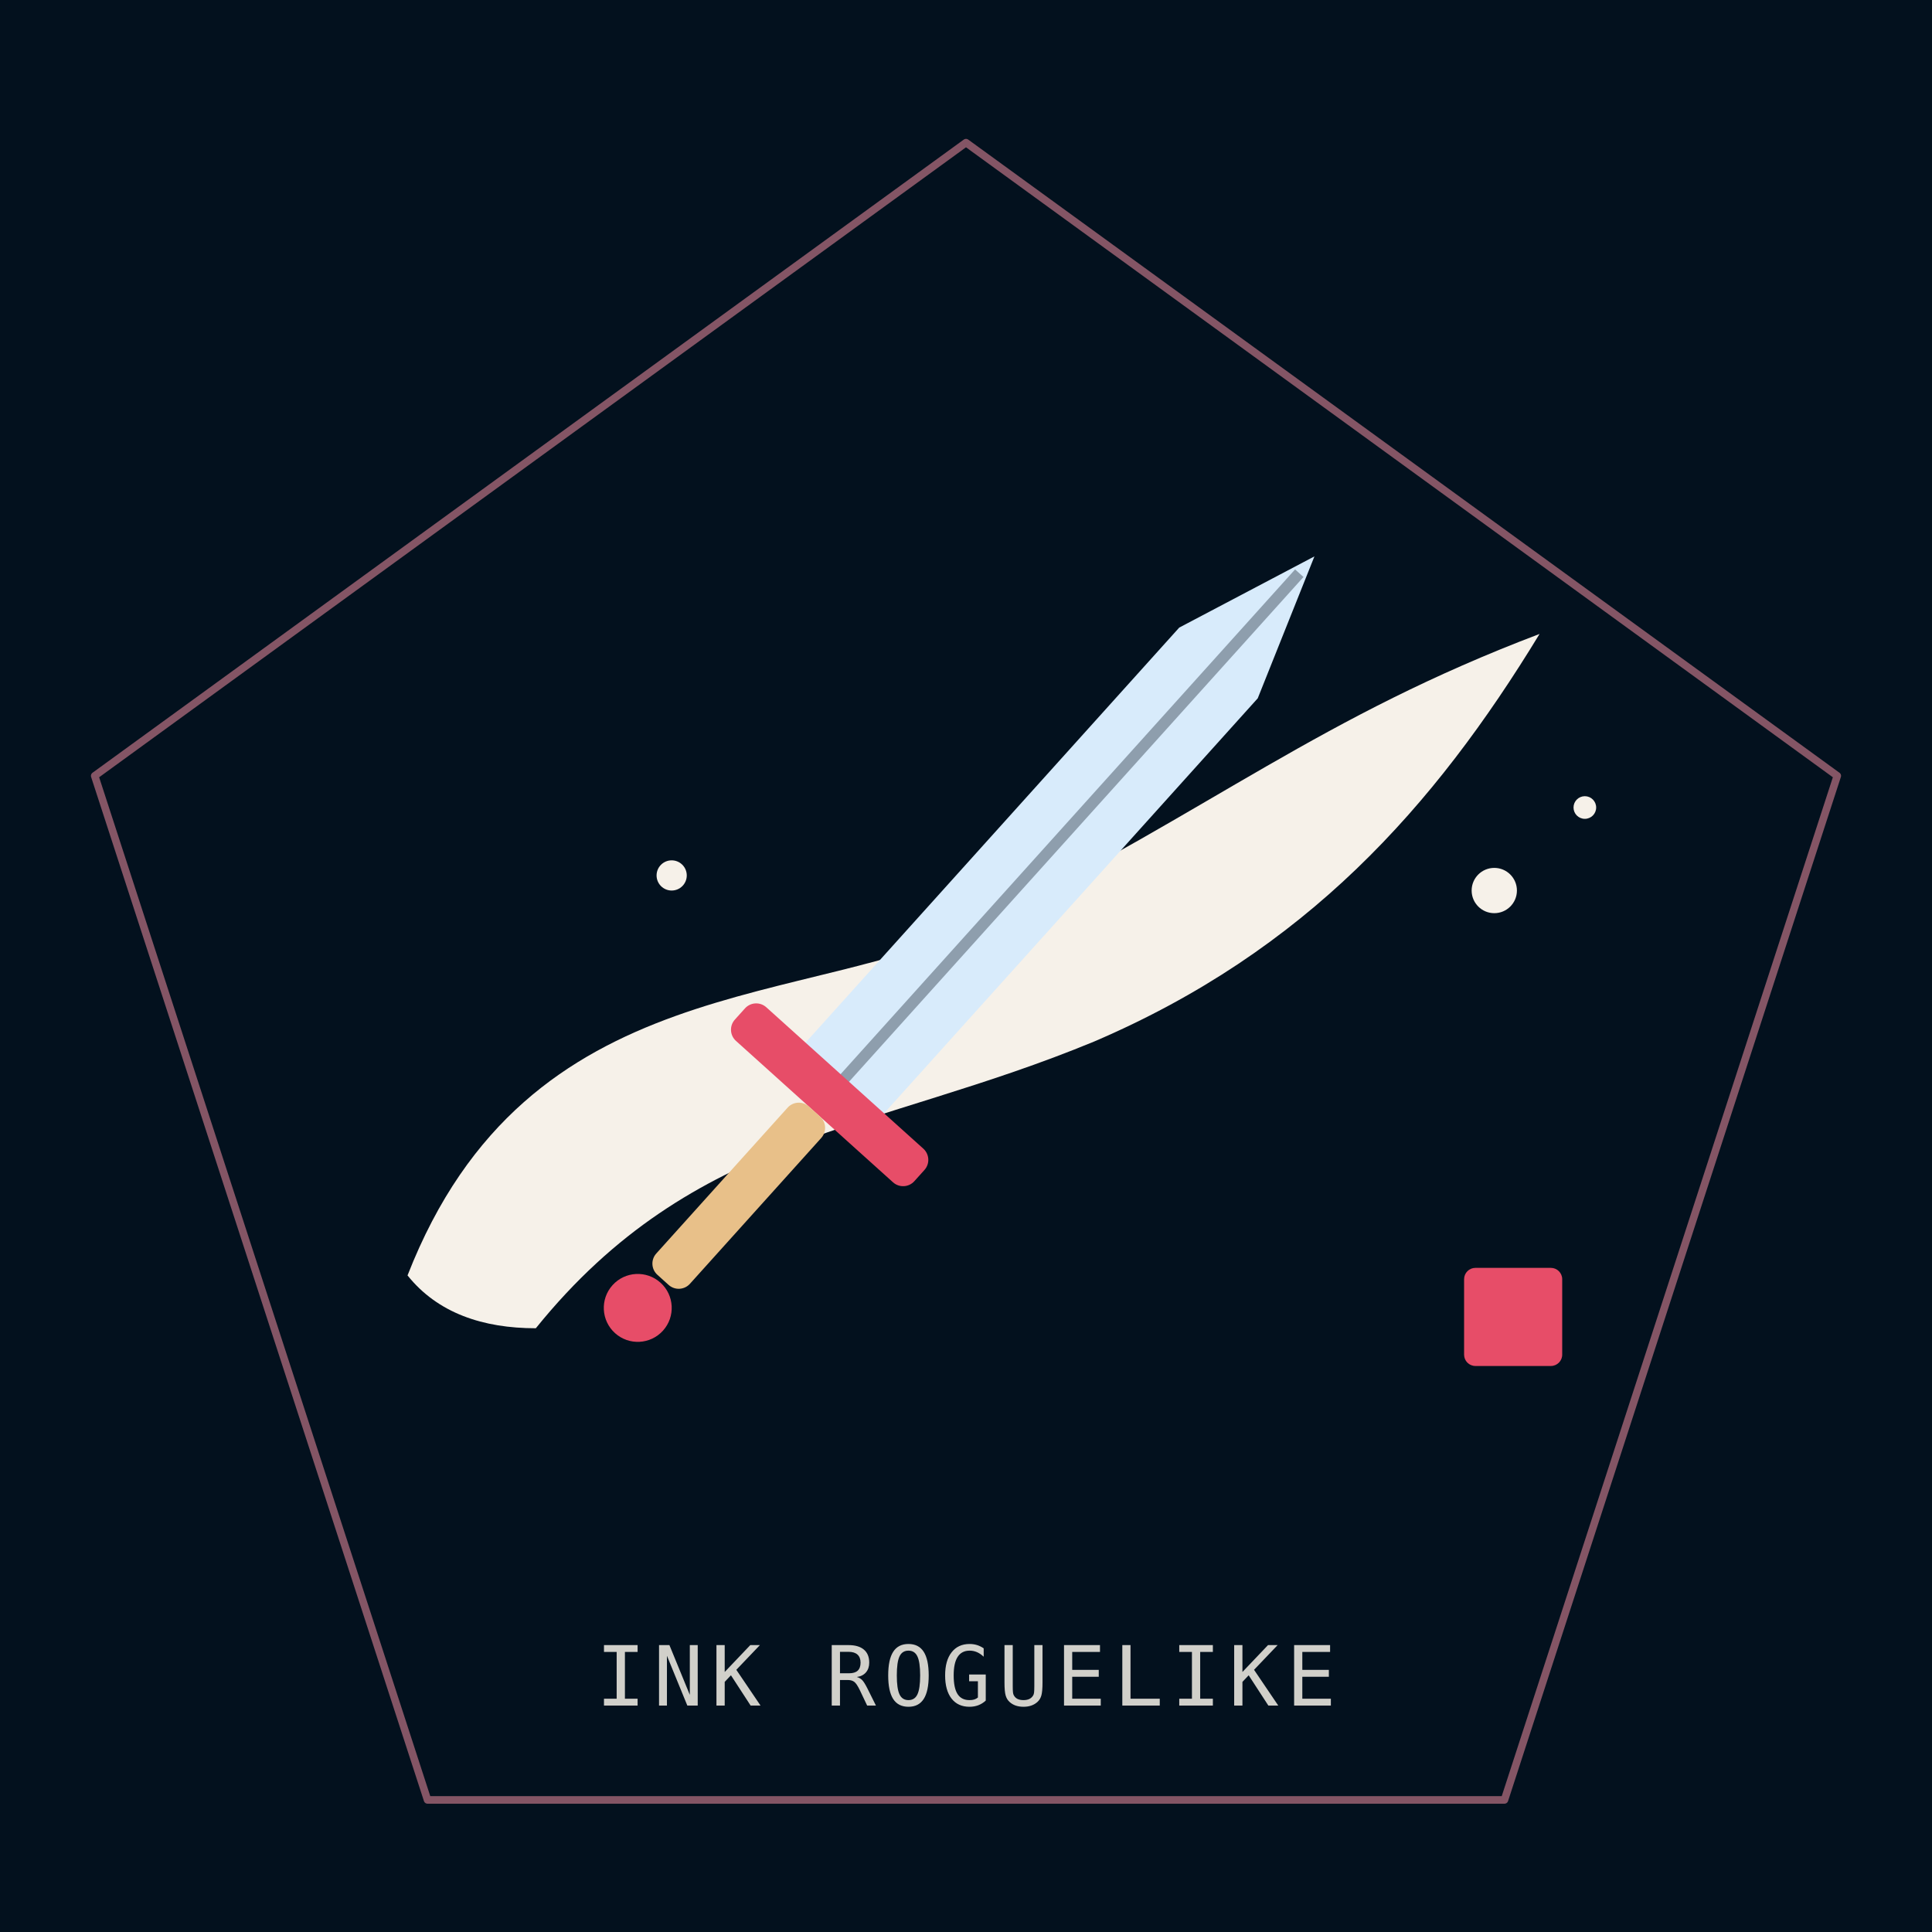
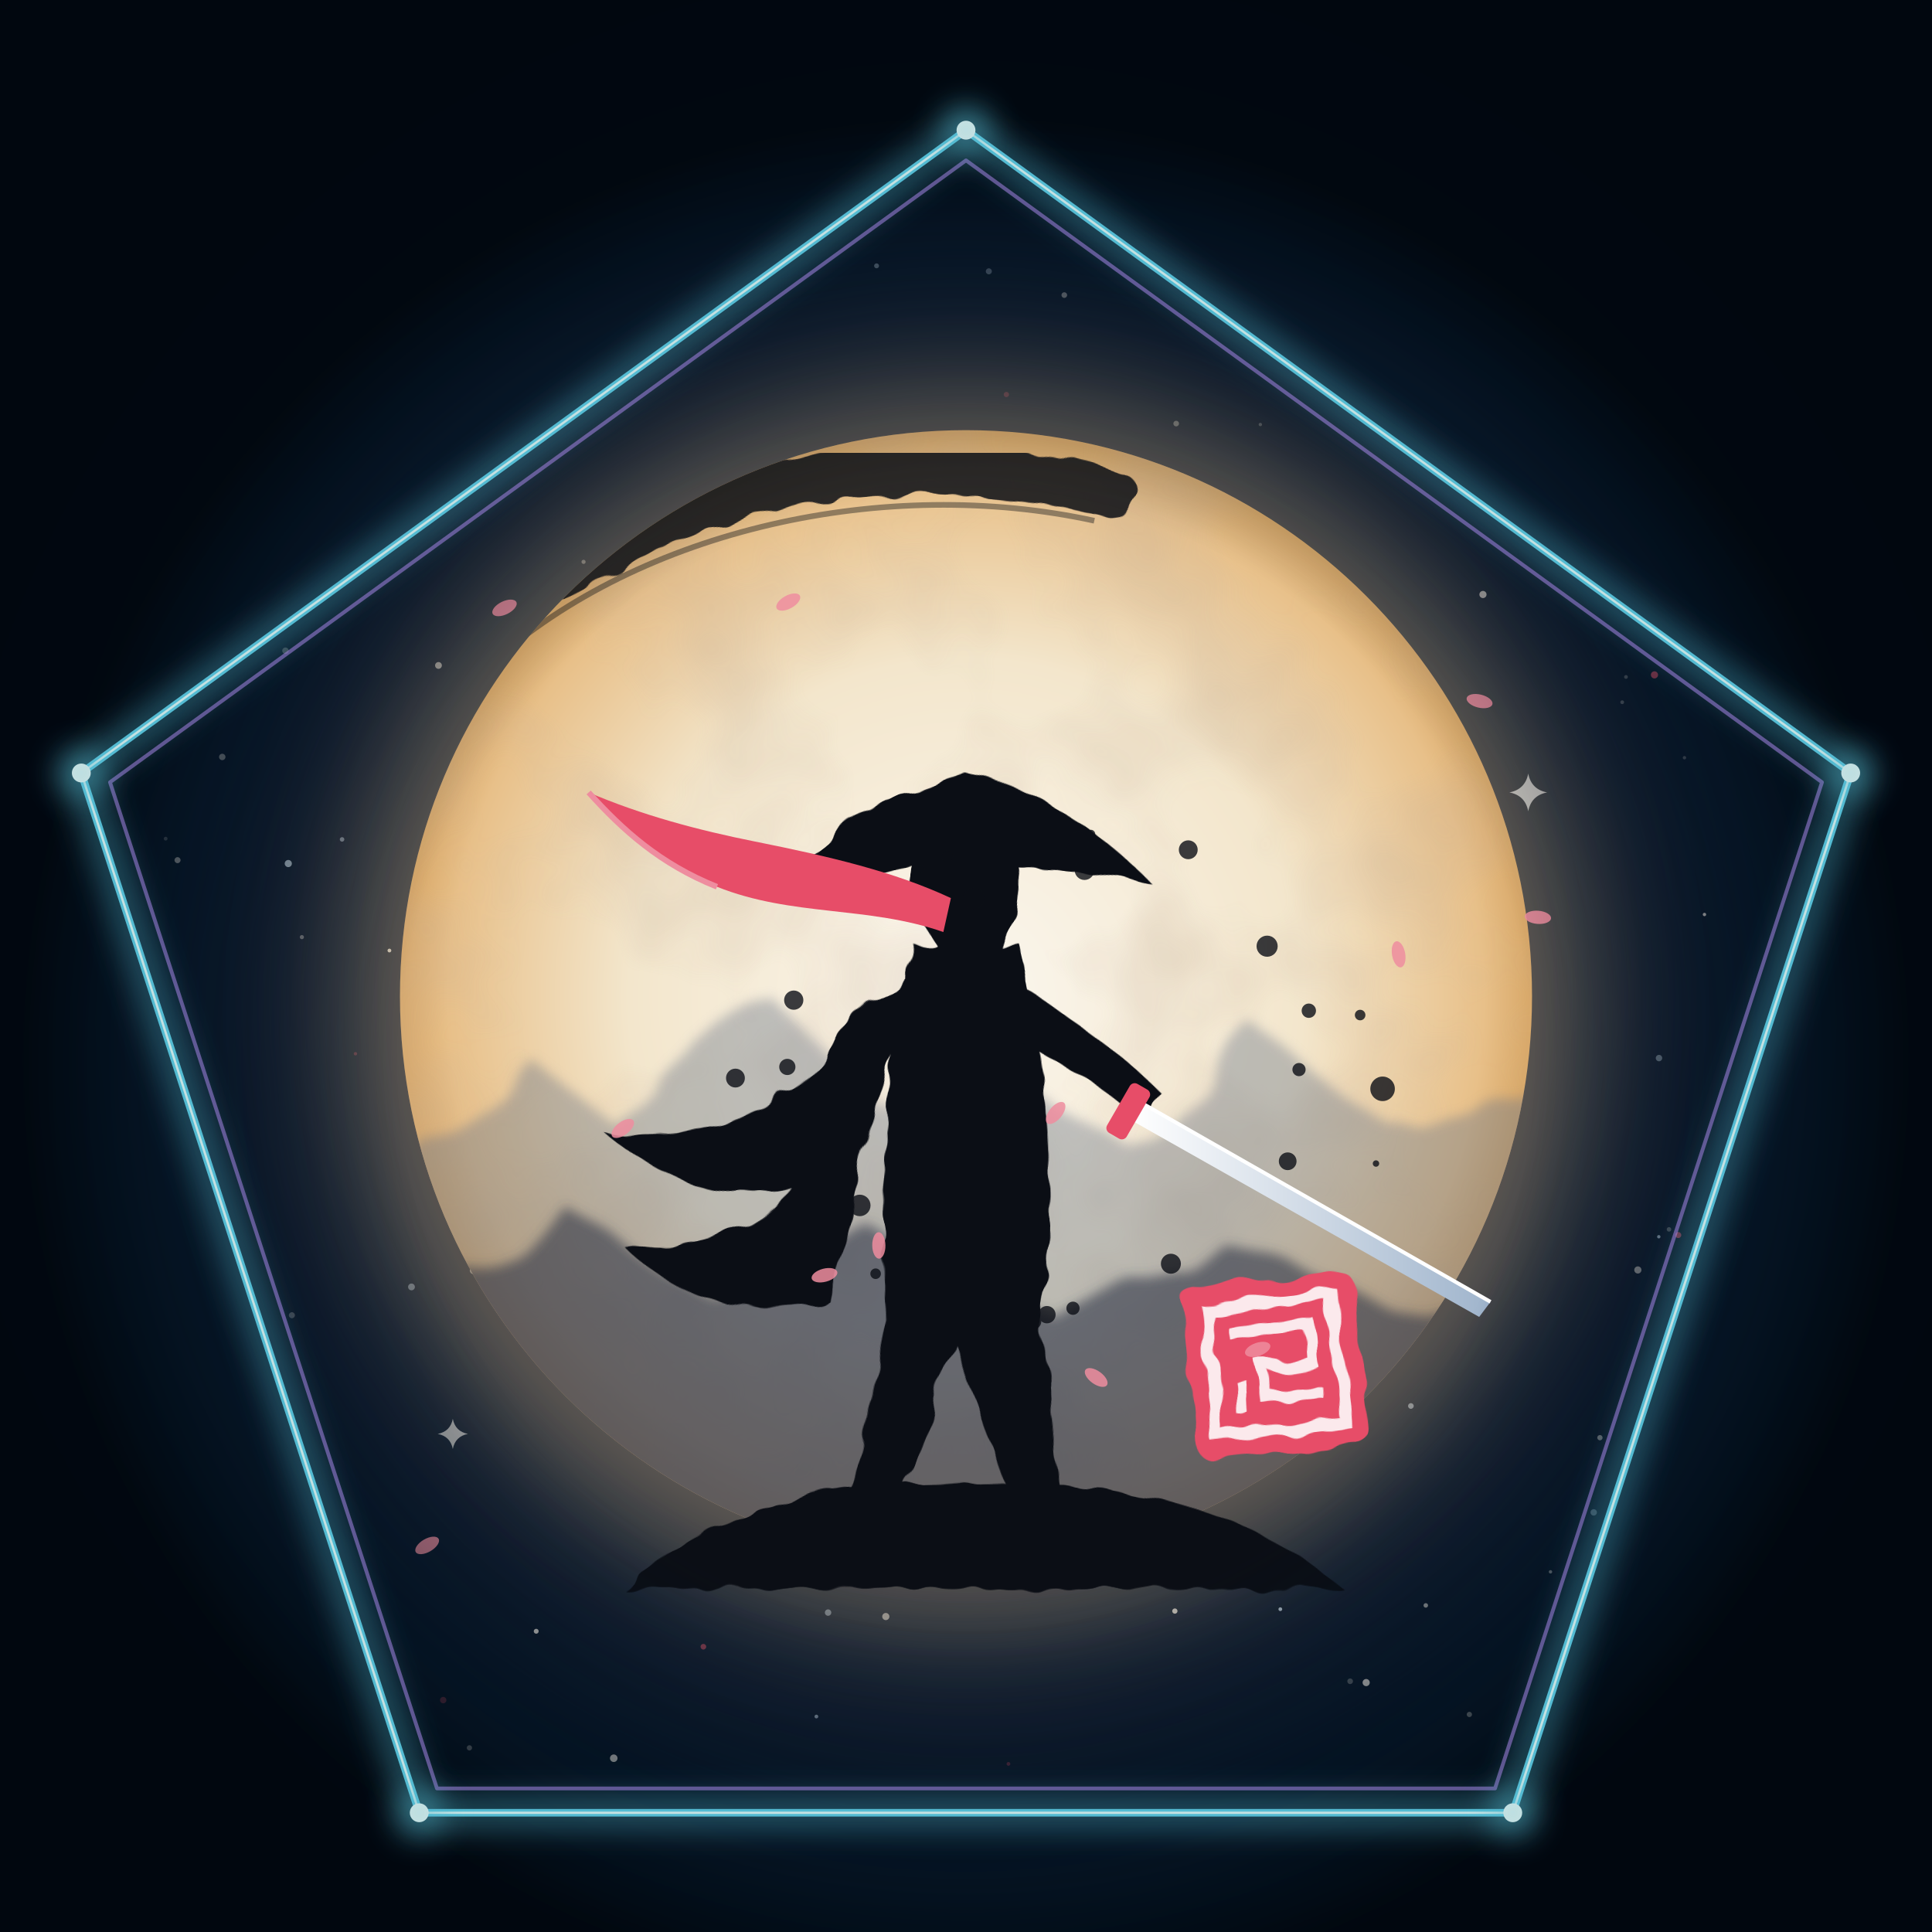
- <svg xmlns="http://www.w3.org/2000/svg" width="512" height="512" viewBox="0 0 512 512">
-   <rect width="512" height="512" fill="#03111e" />
-   <polygon points="256,37.8 486.9,205.6 398.7,477 113.3,477 25.1,205.6" fill="none" stroke="#ee8d9f" stroke-opacity="0.55" stroke-width="2" stroke-linejoin="round" />
-   <path d="M108 338 C140 256 214 268 262 244 C322 214 350 190 408 168 C380 214 346 252 290 276 C232 300 184 300 142 352 C128 352 116 348 108 338 Z" fill="#f6f1e9" />
-   <circle cx="150" cy="298" r="7" fill="#f6f1e9" />
-   <circle cx="178" cy="232" r="4" fill="#f6f1e9" />
-   <circle cx="396" cy="236" r="6" fill="#f6f1e9" />
-   <circle cx="420" cy="214" r="3" fill="#f6f1e9" />
-   <g transform="rotate(42 256 250)">
-     <path d="M256 112 L270 150 V300 H242 V150 Z" fill="#d8ebfb" />
-     <path d="M256 118 V300" stroke="#03111e" stroke-opacity="0.35" stroke-width="3" />
-     <rect x="224" y="298" width="64" height="12" rx="4" fill="#e74d68" />
-     <rect x="250" y="310" width="12" height="60" rx="4" fill="#e8c089" />
-     <circle cx="256" cy="380" r="9" fill="#e74d68" />
+ <svg xmlns="http://www.w3.org/2000/svg" width="1024" height="1024" viewBox="0 0 1024 1024">
+   <defs>
+     <radialGradient id="bgG" gradientUnits="userSpaceOnUse" cx="512" cy="522" r="560" fx="512" fy="522">
+       <stop offset="0" stop-color="#10223f" stop-opacity="1" />
+       <stop offset="0.55" stop-color="#0b1a31" stop-opacity="1" />
+       <stop offset="1" stop-color="#03111e" stop-opacity="1" />
+     </radialGradient>
+     <radialGradient id="haloG" gradientUnits="userSpaceOnUse" cx="512" cy="542" r="430" fx="512" fy="542">
+       <stop offset="0" stop-color="#e8c089" stop-opacity="0.34" />
+       <stop offset="0.45" stop-color="#e8c089" stop-opacity="0.12" />
+       <stop offset="1" stop-color="#e8c089" stop-opacity="0" />
+     </radialGradient>
+     <radialGradient id="vigG" gradientUnits="userSpaceOnUse" cx="512" cy="562" r="500" fx="512" fy="562">
+       <stop offset="0.6" stop-color="#03111e" stop-opacity="0" />
+       <stop offset="0.86" stop-color="#03111e" stop-opacity="0.5" />
+       <stop offset="1" stop-color="#01070e" stop-opacity="0.92" />
+     </radialGradient>
+     <filter id="b2" x="-60%" y="-60%" width="220%" height="220%">
+       <feGaussianBlur stdDeviation="2" />
+     </filter>
+     <filter id="b4" x="-60%" y="-60%" width="220%" height="220%">
+       <feGaussianBlur stdDeviation="4" />
+     </filter>
+     <filter id="b8" x="-60%" y="-60%" width="220%" height="220%">
+       <feGaussianBlur stdDeviation="8" />
+     </filter>
+     <filter id="b16" x="-60%" y="-60%" width="220%" height="220%">
+       <feGaussianBlur stdDeviation="16" />
+     </filter>
+     <filter id="b30" x="-60%" y="-60%" width="220%" height="220%">
+       <feGaussianBlur stdDeviation="30" />
+     </filter>
+     <clipPath id="pent">
+       <polygon points="512,69 980.9,409.7 801.8,960.8 222.2,960.8 43.1,409.7" />
+     </clipPath>
+     <radialGradient id="inMoon" cx="0.5" cy="0.5" r="0.5" fx="0.5" fy="0.5">
+       <stop offset="0" stop-color="#fbf7ef" stop-opacity="1" />
+       <stop offset="0.6" stop-color="#f3e6cc" stop-opacity="1" />
+       <stop offset="0.92" stop-color="#e8c089" stop-opacity="1" />
+       <stop offset="1" stop-color="#d9a96a" stop-opacity="1" />
+     </radialGradient>
+     <filter id="inPaper" x="0" y="0" width="100%" height="100%">
+       <feTurbulence type="fractalNoise" baseFrequency="0.012" numOctaves="3" seed="4" />
+       <feColorMatrix type="matrix" values="0 0 0 0 0.55  0 0 0 0 0.42  0 0 0 0 0.3  0 0 0 1.4 -0.55" />
+     </filter>
+     <filter id="inBrush" x="-10%" y="-10%" width="120%" height="120%">
+       <feTurbulence type="fractalNoise" baseFrequency="0.05" numOctaves="2" seed="9" />
+       <feDisplacementMap in="SourceGraphic" scale="9" />
+     </filter>
+     <filter id="inWash" x="-20%" y="-20%" width="140%" height="140%">
+       <feTurbulence type="fractalNoise" baseFrequency="0.02" numOctaves="2" seed="2" />
+       <feDisplacementMap in="SourceGraphic" scale="30" />
+       <feGaussianBlur stdDeviation="3" />
+     </filter>
+     <linearGradient id="inSword" x1="0" y1="0" x2="1" y2="0">
+       <stop offset="0" stop-color="#ffffff" stop-opacity="1" />
+       <stop offset="1" stop-color="#9fb4cc" stop-opacity="1" />
+     </linearGradient>
+     <clipPath id="inClip">
+       <circle cx="512" cy="528" r="300" />
+     </clipPath>
+   </defs>
+   <rect width="1024" height="1024" fill="url(#bgG)" />
+   <circle cx="879.3" cy="560.8" r="1.7" fill="#d8ebfb" opacity="0.4" />
+   <circle cx="238.9" cy="548.3" r="0.9" fill="#e74d68" opacity="0.3" />
+   <circle cx="636.5" cy="467.8" r="1.8" fill="#f6f1e9" opacity="0.4" />
+   <circle cx="453.8" cy="269.3" r="3.7" fill="#f6f1e9" opacity="0.8" />
+   <path d="M453.8 257.6 Q455.7 267.5 465.6 269.3 Q455.7 271.2 453.8 281.1 Q451.9 271.2 442 269.3 Q451.9 267.5 453.8 257.6Z" fill="#f6f1e9" opacity="0.55" />
+   <circle cx="724.1" cy="891.8" r="1.9" fill="#f6f1e9" opacity="0.8" />
+   <circle cx="94.1" cy="455.9" r="1.6" fill="#f6f1e9" opacity="0.6" />
+   <circle cx="337.6" cy="559.4" r="3.2" fill="#f6f1e9" opacity="0.5" />
+   <path d="M337.6 549.2 Q339.2 557.8 347.8 559.4 Q339.2 561 337.6 569.6 Q336 561 327.4 559.4 Q336 557.8 337.6 549.2Z" fill="#f6f1e9" opacity="0.55" />
+   <circle cx="485.2" cy="235.9" r="0.9" fill="#e74d68" opacity="0.8" />
+   <circle cx="735.3" cy="572.9" r="0.9" fill="#f6f1e9" opacity="0.4" />
+   <circle cx="331.2" cy="606.4" r="3.7" fill="#f6f1e9" opacity="0.6" />
+   <path d="M331.2 594.5 Q333.1 604.5 343.1 606.4 Q333.1 608.3 331.2 618.3 Q329.3 608.3 319.3 606.4 Q329.3 604.5 331.2 594.5Z" fill="#f6f1e9" opacity="0.55" />
+   <circle cx="903.4" cy="484.7" r="0.9" fill="#f6f1e9" opacity="0.8" />
+   <circle cx="547.3" cy="345.7" r="1.6" fill="#f6f1e9" opacity="0.3" />
+   <circle cx="868.1" cy="673.1" r="1.9" fill="#f6f1e9" opacity="0.5" />
+   <circle cx="432.7" cy="909.8" r="1" fill="#d8ebfb" opacity="0.5" />
+   <circle cx="181.3" cy="444.9" r="1.2" fill="#d8ebfb" opacity="0.5" />
+   <circle cx="309.3" cy="297.8" r="1.1" fill="#f6f1e9" opacity="0.4" />
+   <circle cx="303.3" cy="651.4" r="1.9" fill="#f6f1e9" opacity="0.3" />
+   <circle cx="151.3" cy="344.9" r="1.7" fill="#f6f1e9" opacity="0.4" />
+   <circle cx="524.1" cy="143.8" r="1.6" fill="#d8ebfb" opacity="0.4" />
+   <circle cx="250.9" cy="673.4" r="1.9" fill="#f6f1e9" opacity="0.4" />
+   <circle cx="520.6" cy="333.4" r="0.9" fill="#d8ebfb" opacity="0.7" />
+   <circle cx="715.6" cy="891.1" r="1.5" fill="#f6f1e9" opacity="0.3" />
+   <circle cx="619.4" cy="750" r="1.5" fill="#e74d68" opacity="0.5" />
+   <circle cx="778.7" cy="541.1" r="1.2" fill="#f6f1e9" opacity="0.7" />
+   <circle cx="438.9" cy="854.7" r="1.7" fill="#d8ebfb" opacity="0.4" />
+   <circle cx="477.9" cy="631.8" r="1.5" fill="#f6f1e9" opacity="0.7" />
+   <circle cx="678.6" cy="852.9" r="1" fill="#d8ebfb" opacity="0.7" />
+   <circle cx="537.3" cy="364.5" r="1.3" fill="#f6f1e9" opacity="0.4" />
+   <circle cx="557.6" cy="712" r="1.9" fill="#d8ebfb" opacity="0.6" />
+   <circle cx="650.1" cy="780.4" r="1.7" fill="#f6f1e9" opacity="0.7" />
+   <circle cx="234.9" cy="901.1" r="1.7" fill="#e74d68" opacity="0.4" />
+   <circle cx="160" cy="496.7" r="1.1" fill="#f6f1e9" opacity="0.4" />
+   <circle cx="564.1" cy="156.4" r="1.5" fill="#f6f1e9" opacity="0.5" />
+   <circle cx="653.2" cy="549" r="1.9" fill="#e74d68" opacity="0.6" />
+   <circle cx="284.2" cy="864.6" r="1.3" fill="#f6f1e9" opacity="0.8" />
+   <circle cx="464.6" cy="140.9" r="1.3" fill="#d8ebfb" opacity="0.5" />
+   <circle cx="154.7" cy="697.1" r="1.6" fill="#f6f1e9" opacity="0.3" />
+   <circle cx="879.2" cy="655.5" r="0.9" fill="#d8ebfb" opacity="0.6" />
+   <circle cx="489.7" cy="354.3" r="0.7" fill="#d8ebfb" opacity="0.5" />
+   <circle cx="844.7" cy="801.6" r="1.7" fill="#d8ebfb" opacity="0.4" />
+   <circle cx="533.4" cy="209.1" r="1.4" fill="#e74d68" opacity="0.3" />
+   <circle cx="758.5" cy="670.4" r="1.9" fill="#f6f1e9" opacity="0.6" />
+   <circle cx="325.3" cy="931.9" r="2" fill="#f6f1e9" opacity="0.8" />
+   <circle cx="392.3" cy="421.9" r="1.3" fill="#f6f1e9" opacity="0.3" />
+   <circle cx="317.7" cy="425.3" r="1.2" fill="#d8ebfb" opacity="0.3" />
+   <circle cx="453.6" cy="704.5" r="1" fill="#f6f1e9" opacity="0.4" />
+   <circle cx="848" cy="762" r="1.4" fill="#f6f1e9" opacity="0.5" />
+   <circle cx="372.8" cy="872.8" r="1.5" fill="#e74d68" opacity="0.5" />
+   <circle cx="338.7" cy="512.8" r="1.8" fill="#f6f1e9" opacity="0.6" />
+   <circle cx="565" cy="490.5" r="0.8" fill="#f6f1e9" opacity="0.8" />
+   <circle cx="884.6" cy="651.6" r="1.2" fill="#f6f1e9" opacity="0.3" />
+   <circle cx="327.5" cy="490.2" r="1.8" fill="#e74d68" opacity="0.6" />
+   <circle cx="775.6" cy="410.1" r="3.7" fill="#d8ebfb" opacity="0.8" />
+   <path d="M775.6 398.2 Q777.5 408.2 787.5 410.1 Q777.5 412 775.6 421.9 Q773.7 412 763.7 410.1 Q773.7 408.2 775.6 398.2Z" fill="#d8ebfb" opacity="0.55" />
+   <circle cx="622.7" cy="853.9" r="1.4" fill="#f6f1e9" opacity="0.7" />
+   <circle cx="558.2" cy="648.6" r="1.8" fill="#f6f1e9" opacity="0.6" />
+   <circle cx="206.4" cy="503.8" r="1" fill="#f6f1e9" opacity="0.8" />
+   <circle cx="310.8" cy="528" r="1.6" fill="#f6f1e9" opacity="0.7" />
+   <circle cx="428.4" cy="638.5" r="1.8" fill="#f6f1e9" opacity="0.6" />
+   <circle cx="534.5" cy="934.9" r="1" fill="#e74d68" opacity="0.3" />
+   <circle cx="218.1" cy="682.1" r="1.8" fill="#d8ebfb" opacity="0.4" />
+   <circle cx="534.1" cy="808.1" r="1.5" fill="#e74d68" opacity="0.8" />
+   <circle cx="469.5" cy="856.8" r="1.9" fill="#f6f1e9" opacity="0.5" />
+   <circle cx="637.5" cy="509.5" r="1.2" fill="#f6f1e9" opacity="0.4" />
+   <circle cx="318.2" cy="538.4" r="0.7" fill="#f6f1e9" opacity="0.6" />
+   <circle cx="672.7" cy="348.4" r="3.7" fill="#f6f1e9" opacity="0.4" />
+   <path d="M672.7 336.6 Q674.6 346.5 684.5 348.4 Q674.6 350.3 672.7 360.2 Q670.8 350.3 660.9 348.4 Q670.8 346.5 672.7 336.6Z" fill="#f6f1e9" opacity="0.55" />
+   <circle cx="502.4" cy="480.8" r="1.6" fill="#f6f1e9" opacity="0.6" />
+   <circle cx="747.8" cy="745.2" r="1.5" fill="#d8ebfb" opacity="0.5" />
+   <circle cx="727.9" cy="375.8" r="1.8" fill="#d8ebfb" opacity="0.4" />
+   <circle cx="490.6" cy="307.5" r="1.2" fill="#d8ebfb" opacity="0.8" />
+   <circle cx="859.8" cy="372.2" r="1" fill="#f6f1e9" opacity="0.3" />
+   <circle cx="428.8" cy="498.2" r="1.1" fill="#d8ebfb" opacity="0.3" />
+   <circle cx="232.4" cy="352.7" r="1.8" fill="#f6f1e9" opacity="0.6" />
+   <circle cx="574.5" cy="359.5" r="1.3" fill="#d8ebfb" opacity="0.8" />
+   <circle cx="623.4" cy="224.5" r="1.5" fill="#f6f1e9" opacity="0.4" />
+   <circle cx="585.5" cy="744.5" r="1.9" fill="#f6f1e9" opacity="0.6" />
+   <circle cx="705.6" cy="519.7" r="1.6" fill="#f6f1e9" opacity="0.7" />
+   <circle cx="188.4" cy="558.5" r="0.9" fill="#e74d68" opacity="0.3" />
+   <circle cx="755.1" cy="612.7" r="1.8" fill="#f6f1e9" opacity="0.4" />
+   <circle cx="421.4" cy="426.6" r="1.3" fill="#d8ebfb" opacity="0.6" />
+   <circle cx="407.6" cy="812.2" r="0.9" fill="#d8ebfb" opacity="0.6" />
+   <circle cx="230.6" cy="538.5" r="0.9" fill="#d8ebfb" opacity="0.5" />
+   <circle cx="604.4" cy="625" r="1.7" fill="#e74d68" opacity="0.7" />
+   <circle cx="755.7" cy="850.9" r="1.2" fill="#f6f1e9" opacity="0.6" />
+   <circle cx="892.8" cy="401.6" r="0.9" fill="#f6f1e9" opacity="0.3" />
+   <circle cx="441.1" cy="642.7" r="1.6" fill="#e74d68" opacity="0.4" />
+   <circle cx="347.7" cy="445" r="1" fill="#f6f1e9" opacity="0.7" />
+   <circle cx="513.4" cy="791.3" r="1.9" fill="#f6f1e9" opacity="0.6" />
+   <circle cx="318.3" cy="446.2" r="1.9" fill="#d8ebfb" opacity="0.4" />
+   <circle cx="778.8" cy="908.7" r="1.4" fill="#f6f1e9" opacity="0.5" />
+   <circle cx="117.8" cy="401.2" r="1.7" fill="#f6f1e9" opacity="0.5" />
+   <circle cx="485.2" cy="622.1" r="1.2" fill="#d8ebfb" opacity="0.8" />
+   <circle cx="87.8" cy="444.5" r="1" fill="#f6f1e9" opacity="0.3" />
+   <circle cx="718.7" cy="536.7" r="1" fill="#e74d68" opacity="0.7" />
+   <circle cx="555.4" cy="768" r="0.7" fill="#d8ebfb" opacity="0.4" />
+   <circle cx="394.9" cy="467.1" r="1" fill="#d8ebfb" opacity="0.4" />
+   <circle cx="786" cy="315.1" r="1.9" fill="#f6f1e9" opacity="0.7" />
+   <circle cx="889.5" cy="654.6" r="1.6" fill="#e74d68" opacity="0.7" />
+   <circle cx="424.1" cy="685.9" r="2" fill="#f6f1e9" opacity="0.6" />
+   <circle cx="821.8" cy="833.1" r="0.9" fill="#f6f1e9" opacity="0.5" />
+   <circle cx="336" cy="634.4" r="3.6" fill="#e74d68" opacity="0.4" />
+   <path d="M336 622.9 Q337.9 632.6 347.5 634.4 Q337.9 636.3 336 645.9 Q334.2 636.3 324.5 634.4 Q334.2 632.6 336 622.9Z" fill="#e74d68" opacity="0.55" />
+   <circle cx="152.8" cy="457.7" r="1.9" fill="#d8ebfb" opacity="0.7" />
+   <circle cx="248.8" cy="926.4" r="1.4" fill="#f6f1e9" opacity="0.5" />
+   <circle cx="861.8" cy="358.8" r="1" fill="#f6f1e9" opacity="0.3" />
+   <circle cx="876.9" cy="357.7" r="1.9" fill="#e74d68" opacity="0.8" />
+   <circle cx="668" cy="225" r="0.9" fill="#f6f1e9" opacity="0.3" />
+   <circle cx="675.6" cy="694.9" r="1.4" fill="#f6f1e9" opacity="0.5" />
+   <circle cx="768.5" cy="429.6" r="1.5" fill="#f6f1e9" opacity="0.7" />
+   <circle cx="672.2" cy="487.5" r="1" fill="#f6f1e9" opacity="0.7" />
+   <circle cx="518.5" cy="783.2" r="0.8" fill="#d8ebfb" opacity="0.5" />
+   <circle cx="428.1" cy="629.2" r="0.9" fill="#f6f1e9" opacity="0.3" />
+   <rect width="1024" height="1024" fill="url(#haloG)" />
+   <g clip-path="url(#pent)">
+     <circle cx="512" cy="528" r="330" fill="#e8c089" opacity="0.35" filter="url(#b30)" />
+     <circle cx="512" cy="528" r="300" fill="url(#inMoon)" />
+     <g clip-path="url(#inClip)">
+       <rect x="200" y="220" width="630" height="620" filter="url(#inPaper)" opacity="0.5" />
+       <path d="M200 640 L280 560 L330 600 L400 520 L470 590 L520 560 L600 610 L660 540 L740 600 L830 570 L830 840 L200 840 Z" fill="#6a7488" opacity="0.4" filter="url(#inWash)" />
+       <path d="M200 720 L300 640 L380 690 L460 650 L560 700 L650 660 L760 700 L830 680 L830 840 L200 840 Z" fill="#2d3446" opacity="0.6" filter="url(#inWash)" />
+       <path d="M250 340 C330 260 470 230 590 262" stroke="#0b0e15" stroke-width="26" fill="none" stroke-linecap="round" opacity="0.85" filter="url(#inBrush)" />
+       <path d="M260 352 C340 280 470 252 580 276" stroke="#0b0e15" stroke-width="3" fill="none" opacity="0.4" />
+     </g>
+     <g filter="url(#inBrush)" fill="#0b0e15">
+       <path d="M330 842 C380 800 440 784 512 786 C600 784 660 800 712 842 Z" />
+       <path d="M496 512 C470 560 452 620 440 690 C400 700 360 690 330 660 C370 664 400 652 420 630 C380 640 344 620 320 600 C370 606 410 592 438 560 C450 540 470 520 496 512 Z" />
+       <path d="M484 500 C470 560 466 640 470 700 L452 790 L478 790 L506 712 L534 790 L562 790 L552 700 C560 640 556 560 540 500 Z" />
+       <path d="M500 506 C470 470 484 440 512 436 C540 440 554 470 524 506 Z" />
+       <path d="M412 470 C450 430 490 414 512 410 C534 414 574 430 612 470 C580 462 540 458 512 460 C484 458 444 462 412 470 Z" />
+       <path d="M536 520 C570 540 596 560 616 580 L606 594 C584 576 558 560 532 548 Z" />
+     </g>
+     <path d="M604 584 L790 690 L784 698 L600 594 Z" fill="url(#inSword)" />
+     <path d="M604 584 L790 690" stroke="#fff" stroke-width="2" />
+     <rect x="592" y="574" width="12" height="30" rx="3" fill="#e74d68" transform="rotate(30 598 589)" />
+     <path d="M500 494 C460 480 420 486 380 470 C350 458 330 440 312 420 C340 432 370 440 400 446 C440 454 474 462 504 476 Z" fill="#e74d68" />
+     <path d="M380 470 C350 458 330 440 312 420" stroke="#ee8d9f" stroke-width="3" fill="none" />
+     <g fill="#0b0e15" opacity="0.8">
+       <circle cx="547.7" cy="700.4" r="4.2" />
+       <circle cx="516" cy="476.2" r="5.6" />
+       <circle cx="688.5" cy="566.9" r="3.5" />
+       <circle cx="488.2" cy="460.6" r="1.8" />
+       <circle cx="464.1" cy="675.1" r="2.8" />
+       <circle cx="620.6" cy="669.8" r="5.3" />
+       <circle cx="417.3" cy="565.5" r="4.3" />
+       <circle cx="571.7" cy="446.3" r="5.4" />
+       <circle cx="720.9" cy="538" r="2.8" />
+       <circle cx="693.7" cy="535.7" r="3.8" />
+       <circle cx="502.1" cy="453.9" r="3" />
+       <circle cx="568.7" cy="693.4" r="3.5" />
+       <circle cx="671.6" cy="501.5" r="5.6" />
+       <circle cx="389.8" cy="571.4" r="5" />
+       <circle cx="567.9" cy="452.7" r="4.5" />
+       <circle cx="578.2" cy="442.1" r="2.3" />
+       <circle cx="732.8" cy="577.1" r="6.5" />
+       <circle cx="420.7" cy="530.1" r="5.1" />
+       <circle cx="629.8" cy="450.4" r="5" />
+       <circle cx="554.9" cy="696.8" r="4.6" />
+       <circle cx="574.8" cy="461.2" r="5.2" />
+       <circle cx="682.5" cy="615.5" r="4.7" />
+       <circle cx="455.7" cy="638.9" r="5.7" />
+       <circle cx="729.3" cy="616.7" r="1.7" />
+     </g>
+     <g transform="translate(676 724) rotate(-6)" filter="url(#inBrush)">
+       <rect x="-46" y="-46" width="92" height="92" rx="8" fill="#e74d68" />
+       <g stroke="#fbe9ec" stroke-width="6" fill="none" stroke-linecap="square">
+         <rect x="-34" y="-34" width="68" height="68" />
+         <path d="M-20 -20 h40 v20 h-26 v16 h26 M-20 20 v-12" />
+       </g>
+     </g>
+     <g fill="#ee8d9f" opacity="0.85">
+       <ellipse cx="559.5" cy="589.9" rx="7" ry="3.5" transform="rotate(129.2 559.5 589.9)" />
+       <ellipse cx="226.4" cy="819.1" rx="7" ry="3.5" transform="rotate(149.8 226.4 819.1)" />
+       <ellipse cx="330.1" cy="598.1" rx="7" ry="3.5" transform="rotate(143 330.1 598.1)" />
+       <ellipse cx="784.2" cy="371.6" rx="7" ry="3.5" transform="rotate(13.6 784.2 371.6)" />
+       <ellipse cx="465.8" cy="660.1" rx="7" ry="3.5" transform="rotate(89.1 465.8 660.1)" />
+       <ellipse cx="741.3" cy="505.8" rx="7" ry="3.5" transform="rotate(79.9 741.3 505.8)" />
+       <ellipse cx="267.4" cy="322.2" rx="7" ry="3.5" transform="rotate(153.8 267.4 322.2)" />
+       <ellipse cx="437" cy="675.9" rx="7" ry="3.5" transform="rotate(165.2 437 675.9)" />
+       <ellipse cx="666.6" cy="715.2" rx="7" ry="3.5" transform="rotate(161.1 666.6 715.2)" />
+       <ellipse cx="417.8" cy="319.1" rx="7" ry="3.5" transform="rotate(151 417.8 319.1)" />
+       <ellipse cx="581" cy="730.1" rx="7" ry="3.5" transform="rotate(35.8 581 730.1)" />
+       <ellipse cx="815.1" cy="486.2" rx="7" ry="3.5" transform="rotate(4.4 815.1 486.2)" />
+     </g>
+     <path d="M810 410 Q811.6 418.4 820 420 Q811.6 421.6 810 430 Q808.4 421.6 800 420 Q808.4 418.4 810 410Z" fill="#f6f1e9" opacity="0.7" />
+     <path d="M240 752 Q241.3 758.7 248 760 Q241.3 761.3 240 768 Q238.7 761.3 232 760 Q238.7 758.7 240 752Z" fill="#f6f1e9" opacity="0.6" />
  </g>
-   <rect x="388" y="336" width="26" height="26" rx="3" fill="#e74d68" />
-   <text x="256" y="452" text-anchor="middle" font-family="'Fira Code', ui-monospace, monospace" font-size="22" letter-spacing="2" fill="#f6f1e9" fill-opacity="0.85">INK ROGUELIKE</text>
+   <rect width="1024" height="1024" fill="url(#vigG)" />
+   <polygon points="512,69 980.9,409.7 801.8,960.8 222.2,960.8 43.1,409.7" fill="none" stroke="#54bbd2" stroke-width="16" stroke-opacity="0.4" stroke-linejoin="round" filter="url(#b8)" />
+   <polygon points="512,69 980.9,409.7 801.8,960.8 222.2,960.8 43.1,409.7" fill="none" stroke="#54bbd2" stroke-width="4" stroke-linejoin="round" />
+   <polygon points="512,69 980.9,409.7 801.8,960.8 222.2,960.8 43.1,409.7" fill="none" stroke="#f6f1e9" stroke-width="1.2" stroke-opacity="0.7" stroke-linejoin="round" />
+   <polygon points="512,85 965.7,414.6 792.4,947.9 231.6,947.9 58.3,414.6" fill="none" stroke="#a383e3" stroke-width="2" stroke-opacity="0.55" stroke-linejoin="round" />
+   <circle cx="512" cy="69" r="5" fill="#f6f1e9" />
+   <circle cx="512" cy="69" r="13" fill="#54bbd2" opacity="0.45" filter="url(#b8)" />
+   <circle cx="980.9" cy="409.7" r="5" fill="#f6f1e9" />
+   <circle cx="980.9" cy="409.7" r="13" fill="#54bbd2" opacity="0.45" filter="url(#b8)" />
+   <circle cx="801.8" cy="960.8" r="5" fill="#f6f1e9" />
+   <circle cx="801.8" cy="960.8" r="13" fill="#54bbd2" opacity="0.45" filter="url(#b8)" />
+   <circle cx="222.2" cy="960.8" r="5" fill="#f6f1e9" />
+   <circle cx="222.2" cy="960.8" r="13" fill="#54bbd2" opacity="0.45" filter="url(#b8)" />
+   <circle cx="43.1" cy="409.7" r="5" fill="#f6f1e9" />
+   <circle cx="43.1" cy="409.7" r="13" fill="#54bbd2" opacity="0.45" filter="url(#b8)" />
</svg>
